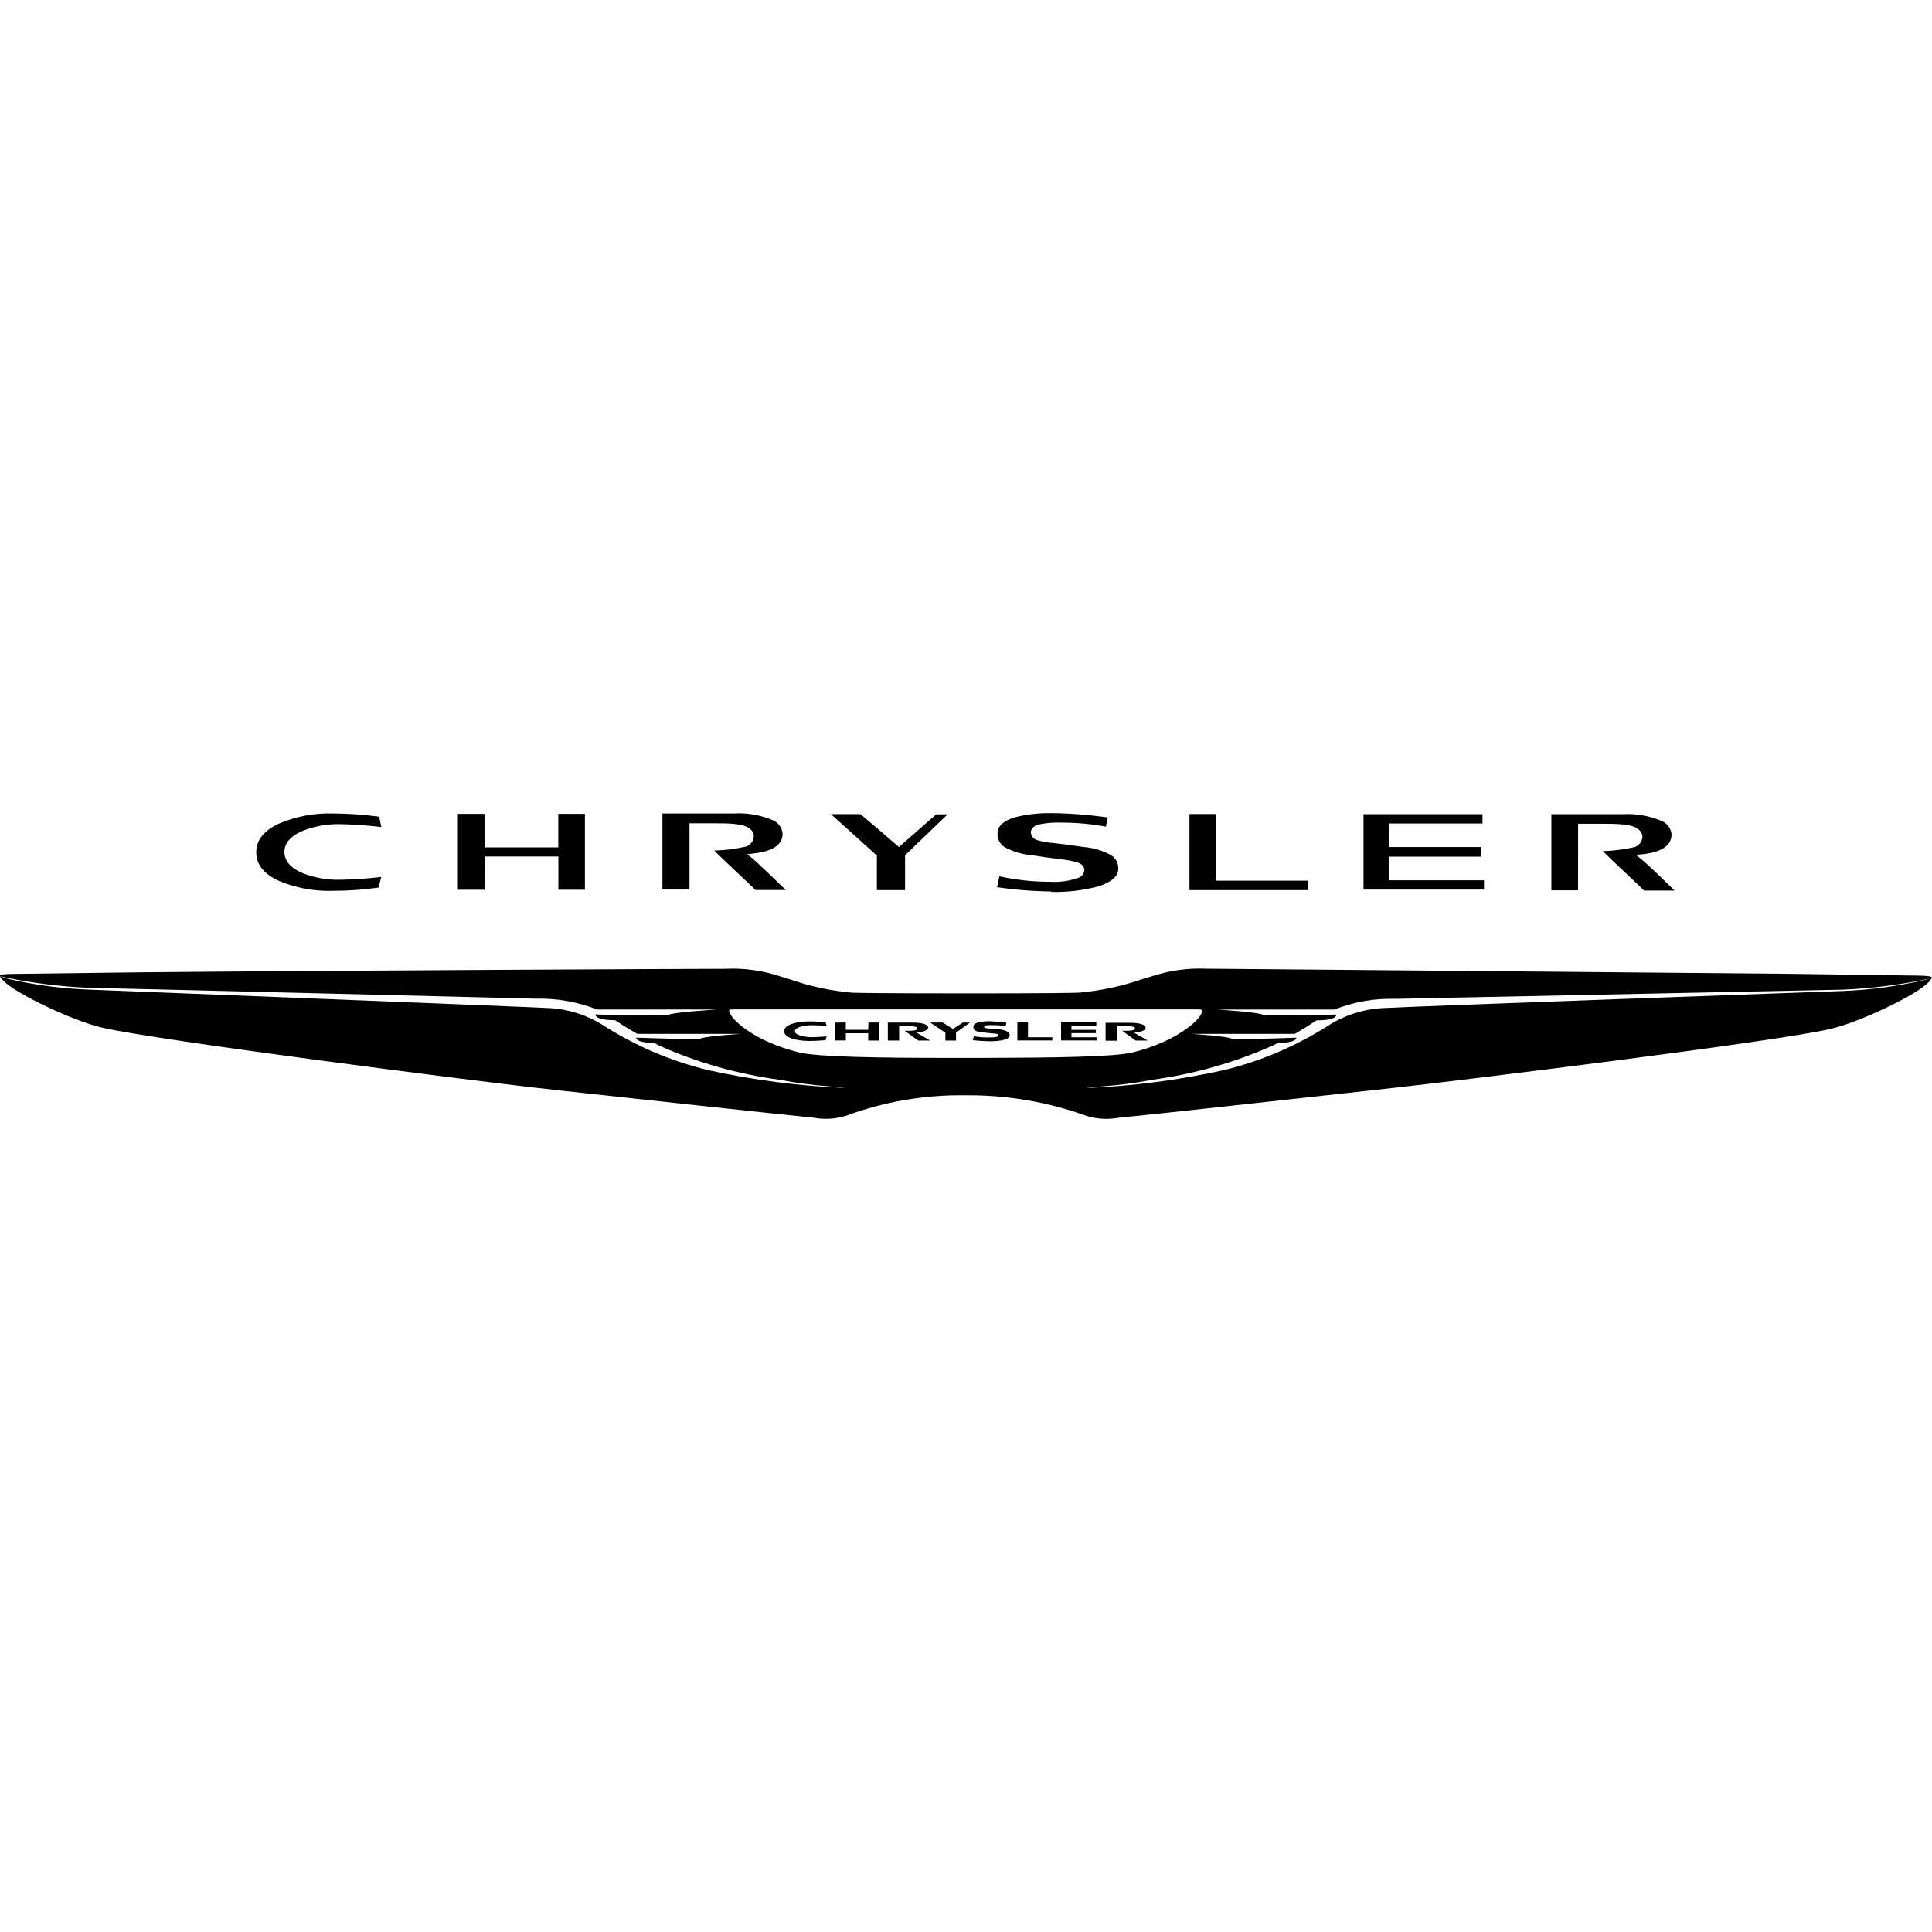
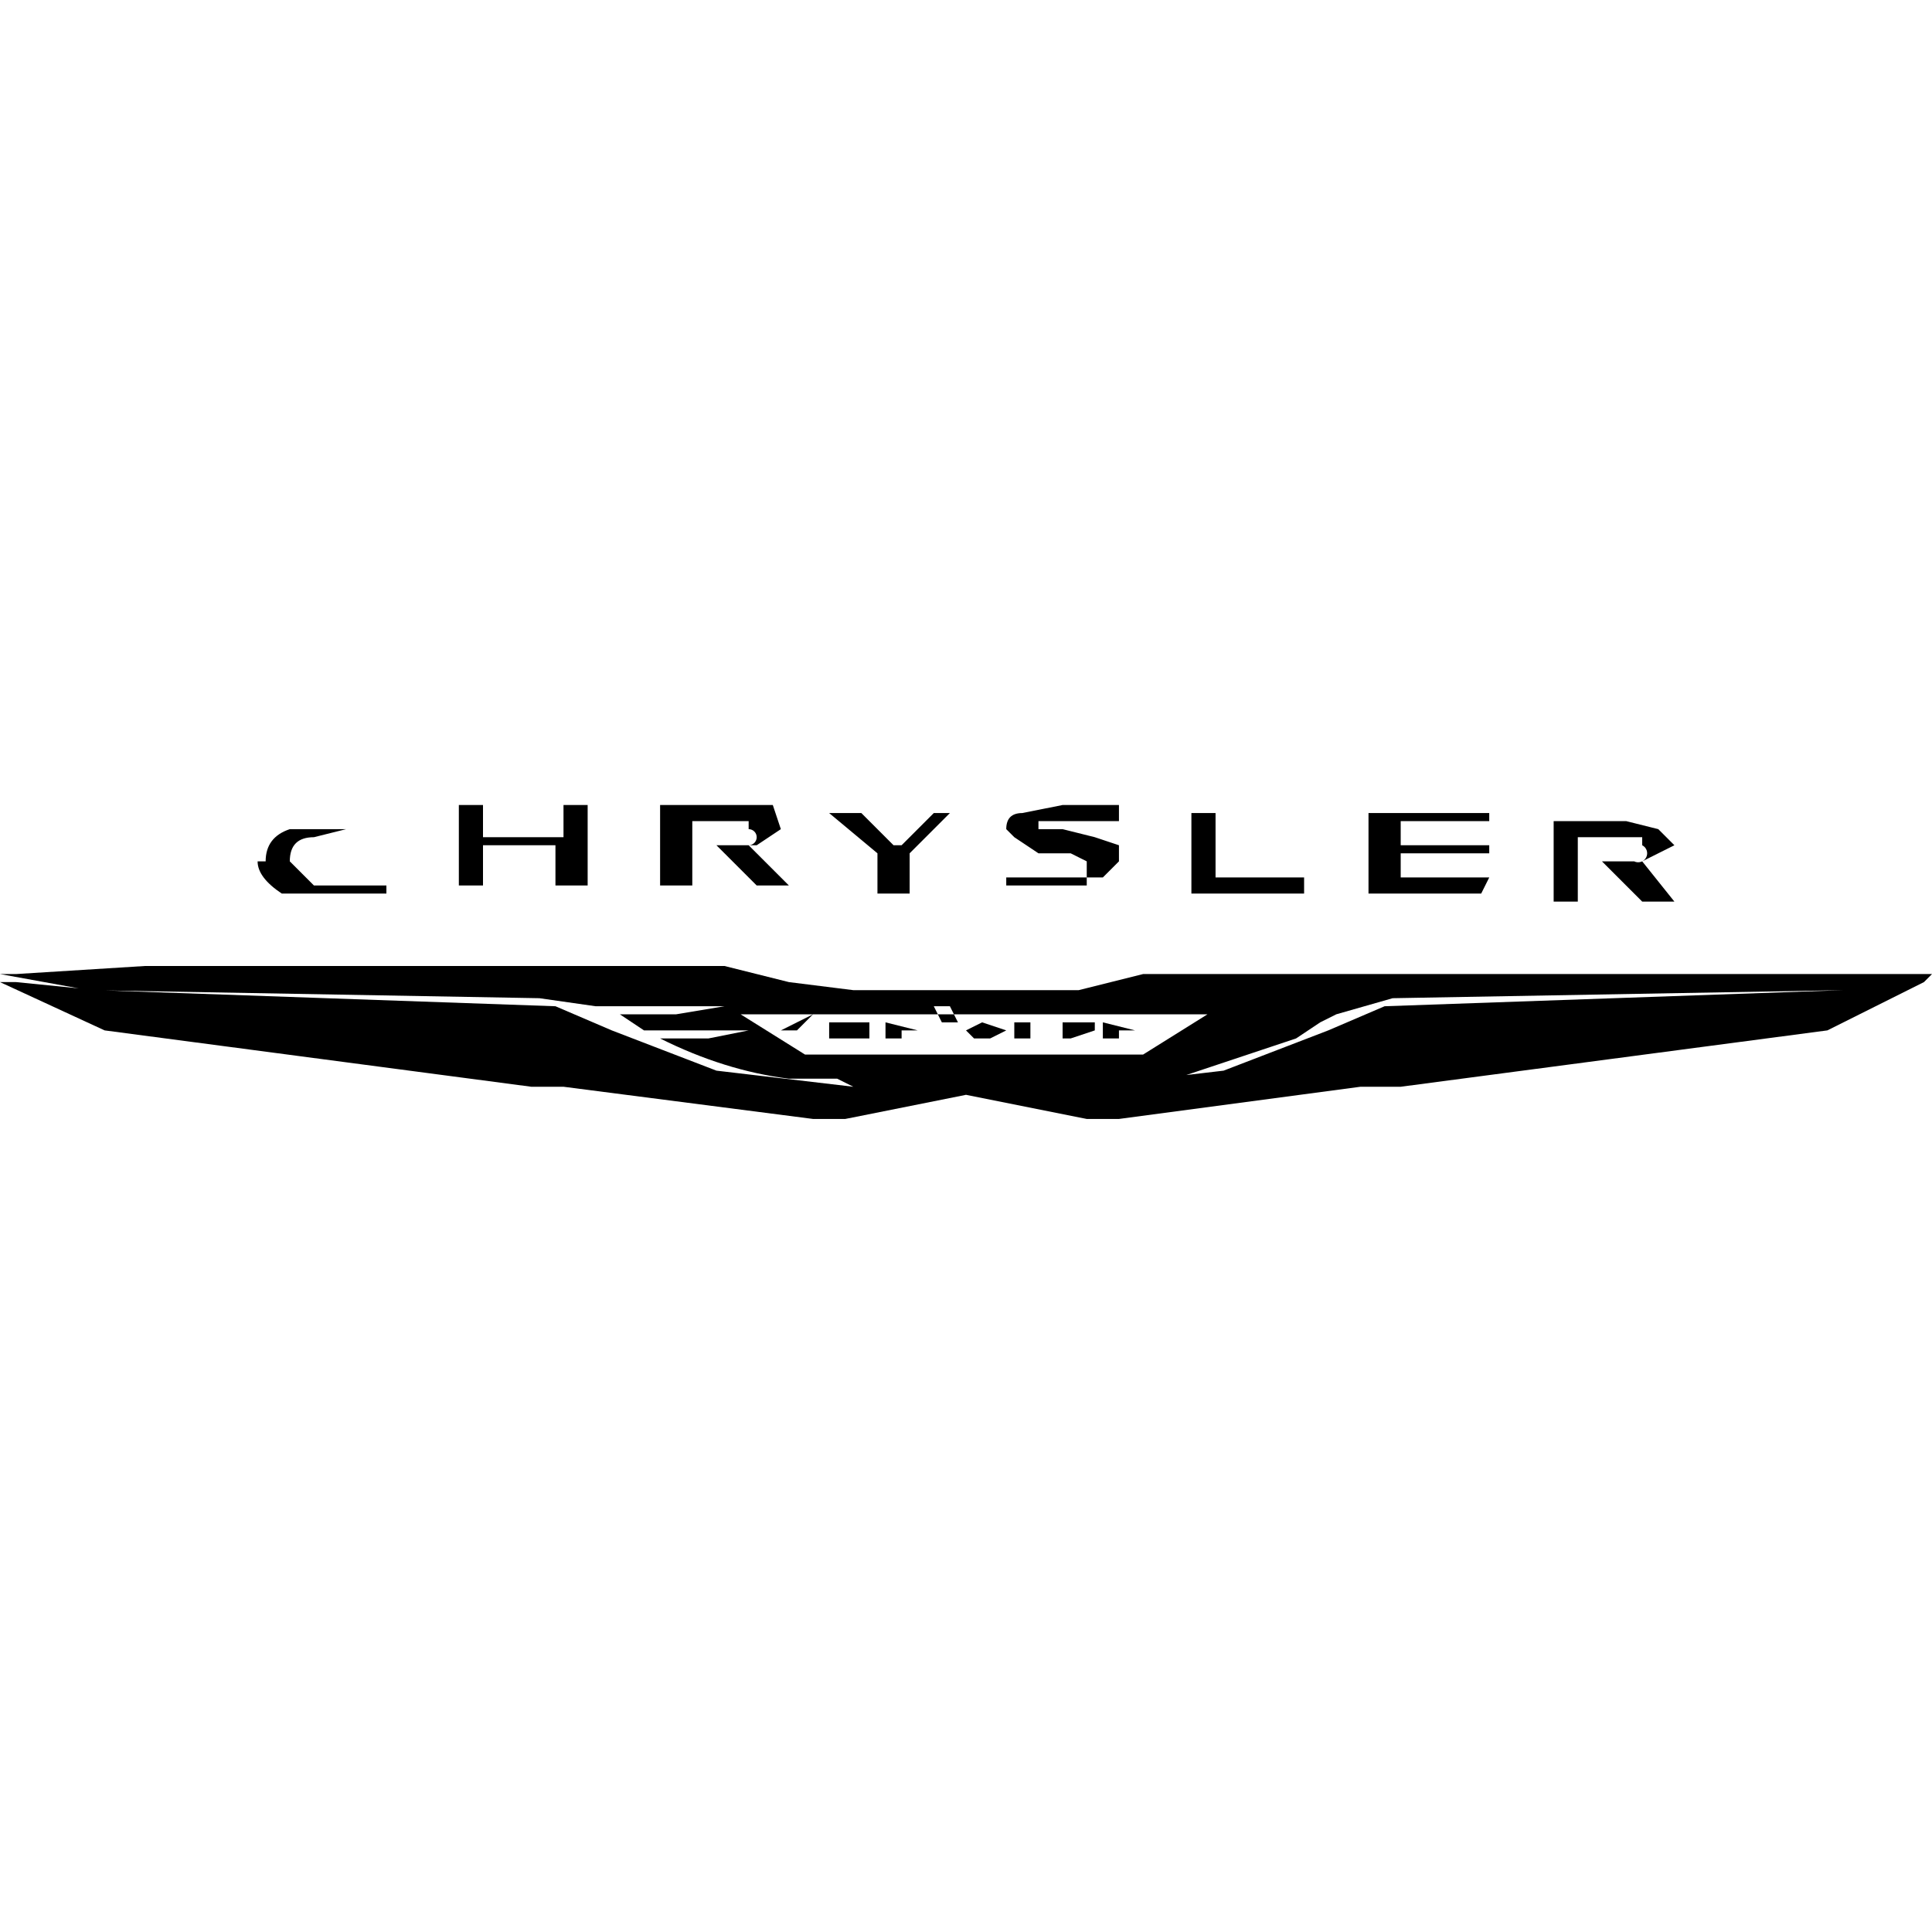
<svg xmlns="http://www.w3.org/2000/svg" viewBox="0 0 24 24">
-   <path d="M24 12.146v-.002q-.009-.024-.173-.025l-1.595-.022c-2.439-.021-6.978-.063-7.184-.063h-.05a1.9 1.9 0 0 0-.703.098l-.092.027a3.3 3.3 0 0 1-.795.172c-.283.01-1.363.009-1.408.009s-1.126 0-1.409-.008a3.2 3.2 0 0 1-.795-.172l-.09-.027A1.9 1.9 0 0 0 9 12.035h-.044c-.207 0-4.746.02-7.184.043l-1.601.02c-.11 0-.173.008-.172.026l.091.023q.505.103 1.02.124c.653.013 5.435.133 5.55.135.258-.007.515.039.755.134h1.497s-.604.035-.613.073h-.038c-.15 0-.606 0-.864-.012 0 0-.019.072.244.072.092.062.189.121.276.17h1.287s-.506.03-.516.068c-.06 0-.28-.006-.49-.012l-.295-.009s-.015.064.227.065l.041.026c.483.217.995.363 1.52.433q.3.058.603.08s.245.022.202.02a9.7 9.7 0 0 1-1.7-.221 4.3 4.3 0 0 1-1.277-.54 1.4 1.4 0 0 0-.738-.232c-.17-.011-5.648-.227-5.66-.227a5.3 5.3 0 0 1-1.044-.14L0 12.125c0 .015.038.055.07.084.17.15.81.461 1.184.553.65.157 4.645.665 5.355.745l.392.044c1.073.116 2.422.264 3.109.334a.84.84 0 0 0 .392-.022A4.1 4.1 0 0 1 12 13.606a4.3 4.3 0 0 1 1.503.258.84.84 0 0 0 .387.022c.688-.069 2.04-.22 3.104-.337l.397-.044c.71-.079 4.705-.568 5.354-.725.375-.09 1.015-.402 1.184-.552a.3.3 0 0 0 .07-.081zm-12.265.995c-.795 0-1.581-.011-1.81-.068-.545-.135-.799-.384-.842-.46-.043-.075-.032-.074.035-.074h5.76c.068 0 .072.007.034.075s-.294.324-.841.459c-.229.057-1.015.066-1.81.068zm12.188-.971a5.4 5.4 0 0 1-1.044.141c-.012 0-5.496.197-5.661.21a1.4 1.4 0 0 0-.738.232 4.3 4.3 0 0 1-1.276.54 9.7 9.7 0 0 1-1.701.222c-.043 0 .202-.021.202-.021a5 5 0 0 0 .602-.08 5.5 5.5 0 0 0 1.52-.433l.048-.026c.241 0 .228-.065.228-.065l-.295.01c-.218.005-.442.01-.498.01-.01-.036-.51-.067-.51-.067h1.285a5 5 0 0 0 .27-.168c.264 0 .246-.072.246-.072a30 30 0 0 1-.902.01c-.009-.037-.57-.072-.57-.072h1.447a1.9 1.9 0 0 1 .76-.133l5.553-.114a6.4 6.4 0 0 0 1.02-.125l.068-.017zm-11.962.532h.09l-.175.125v.099h-.132v-.097l-.189-.127h.155l.128.08zm.809.183h.302v.04h-.434v-.224h.132zm.54 0h.313v.04h-.442v-.224h.438v.041h-.309v.051h.303v.041h-.303zm-2.522-.183h.132v.224h-.135v-.091h-.278v.09h-.132v-.223h.132v.09h.278zm.598.126.17.098h-.15s-.136-.097-.168-.122c.135.005.157-.01.157-.032s-.106-.036-.226-.029v.183h-.14v-.223h.305c.15 0 .196.031.196.063 0 .028-.055.054-.144.062m2.714-.056c0-.023-.106-.036-.226-.029v.185h-.14v-.223h.302c.15 0 .196.034.196.063s-.055.054-.144.06l.17.098h-.15s-.136-.097-.168-.122c.134.005.16-.01.16-.032m-1.557.087c0 .057-.123.076-.251.076a2 2 0 0 1-.208-.014l.014-.048a1 1 0 0 0 .19.014c.107 0 .114-.013.114-.027s-.03-.023-.078-.023l-.098-.011c-.096-.012-.135-.016-.135-.073s.124-.067.203-.067a2 2 0 0 1 .208.018l-.01.043a1 1 0 0 0-.164-.013c-.085 0-.103.004-.103.02s.027.023.07.023l.113.008q.133.017.135.074m-2.668-.049c0 .052.127.074.211.074s.164-.01.183-.01l-.014.047c-.024.002-.106.01-.196.01-.168 0-.318-.04-.318-.121s.15-.122.318-.122c.098 0 .175.01.196.01l.014.047a2 2 0 0 0-.183-.01c-.088 0-.211.023-.211.075m.997-2.2-.55-.497h.366l.209.177.228.196.042.037.04-.036.423-.371h.142l-.51.49-.019.02v.431h-.35v-.428zm5.377.447h-1.473v-.945h.326v.828h1.147zm2.186-.006h-1.497v-.937h1.478v.116h-1.163v.292h1.144v.12h-1.144v.293h1.182zm-12.414.002h-.333v-.943h.333v.417h.914v-.417h.331v.943h-.33v-.413H6.02zm2.544-.003h-.336v-.945h.883c.168-.01.337.019.491.085a.2.2 0 0 1 .119.168c-.001.108-.08.214-.361.244l-.08.01.061.048c.09.073.312.295.416.393l.01.003h-.385c-.057-.063-.373-.35-.51-.49a2 2 0 0 0 .392-.049.14.14 0 0 0 .099-.131.12.12 0 0 0-.052-.092c-.08-.067-.265-.067-.481-.067h-.266zm4.905-.242c0-.057-.049-.084-.098-.098a1.3 1.3 0 0 0-.203-.037 10 10 0 0 1-.344-.048.9.9 0 0 1-.34-.098.19.19 0 0 1-.093-.173c-.001-.099.084-.162.222-.203q.22-.054.447-.05.351.004.7.054l-.023.114a3 3 0 0 0-.54-.05 1.2 1.2 0 0 0-.295.023c-.061.017-.098.054-.098.098a.11.11 0 0 0 .088.099 1 1 0 0 0 .183.033c.104.01.249.03.387.05a.85.85 0 0 1 .331.097.19.19 0 0 1 .098.17c.001.096-.086.17-.244.221a2.1 2.1 0 0 1-.59.07l.002-.006a5 5 0 0 1-.674-.053l.029-.135q.309.068.625.068a.9.9 0 0 0 .352-.048.11.11 0 0 0 .078-.098m-10.287-.221c0-.158.103-.271.278-.354a1.6 1.6 0 0 1 .678-.128q.287.002.571.04l.027.129a5 5 0 0 0-.521-.036 1.2 1.2 0 0 0-.44.077c-.133.052-.243.137-.243.269 0 .131.11.217.243.269.14.052.29.078.44.076a5 5 0 0 0 .52-.035l-.034.132a4 4 0 0 1-.57.04 1.6 1.6 0 0 1-.671-.125c-.18-.083-.278-.2-.278-.354m16.42.473h-.331v-.946h.883a1.1 1.1 0 0 1 .491.086.2.2 0 0 1 .119.167c-.001.109-.08.215-.361.245l-.08.008.061.05c.09.072.312.289.416.392v.001h-.379c-.057-.063-.374-.35-.51-.49a2 2 0 0 0 .393-.05.14.14 0 0 0 .098-.13.12.12 0 0 0-.052-.092c-.082-.068-.265-.068-.481-.068h-.266z" />
+   <path d="M24 12.1h-9.8l-.8.2h-2.8l-.8-.1L9 12H1.8l-1.6.1H0l1.1.2 5.6.1.7.1H9l-.6.1h-.9.2l.3.2h1.3l-.5.1H8h.2q.8.4 1.6.5h.6l.2.1-1.7-.2-1.3-.5-.7-.3-5.7-.2-1-.1H0l1.3.6 5.3.7H7l3.1.4h.4l1.5-.3 1.5.3h.4l3-.4h.5l5.3-.7 1.2-.6zm-12.3 1H10l-.8-.5H15l-.8.5h-1.8zm12.2-1-1 .2-5.7.2-.7.3-1.3.5-1.7.2h.8l1.5-.5.3-.1h-1.3 1.3l.3-.2.2-.1h-1.5 1.5l.7-.2 5.6-.1zm-12 .6h.2zh-.2l-.1-.2h.2zm.9.2h.3-.5v-.2h.2zm.5 0h.3-.4v-.2h.4-.3.3v.1zm-2.5-.2v.2h-.5v-.2zm.6.1.2.1zl-.2-.1zh-.2v.1H11v-.2zh.2zm2.7 0h-.2v.1h-.2v-.2zh.2zl.2.1zl-.2-.1zm-1.6 0-.2.1H12h.3-.2l-.1-.1.2-.1zh-.2zm-2.6 0h.4-.6l.4-.2h.2-.2zm1-2.2-.6-.5h.4l.2.2.2.2h.1l.4-.4h.2l-.5.5v.5h-.4zm5.3.5h-1.4v-1h.3v.8h1.1zm2.2 0H17v-1h1.5v.1h-1.1v.3h1.1v.1h-1.1v.3h1.1zM6 11h-.3v-1H6v.4h1V10h.3v1h-.4v-.5H6zm2.6 0h-.4v-1h1.4l.1.3-.3.2h-.1l.5.5h-.4l-.5-.5h.4a.1.1 0 0 0 0-.2v-.1h-.7zm4.9-.3-.2-.1h-.4l-.3-.2-.1-.1q0-.2.2-.2l.5-.1h.7v.2h-1v.1h.3l.4.1.3.1v.2l-.2.2h-1.2v.1h1m-10.2-.3q0-.3.3-.4h1.2-.5l-.4.1q-.3 0-.3.3l.3.3h.9v.1H3.5q-.3-.2-.3-.4m16.4.5h-.3v-1h.9l.4.1.2.2-.4.2.4.5h-.4l-.5-.5h.4a.1.1 0 0 0 .1-.2v-.1h-.8z" />
</svg>
